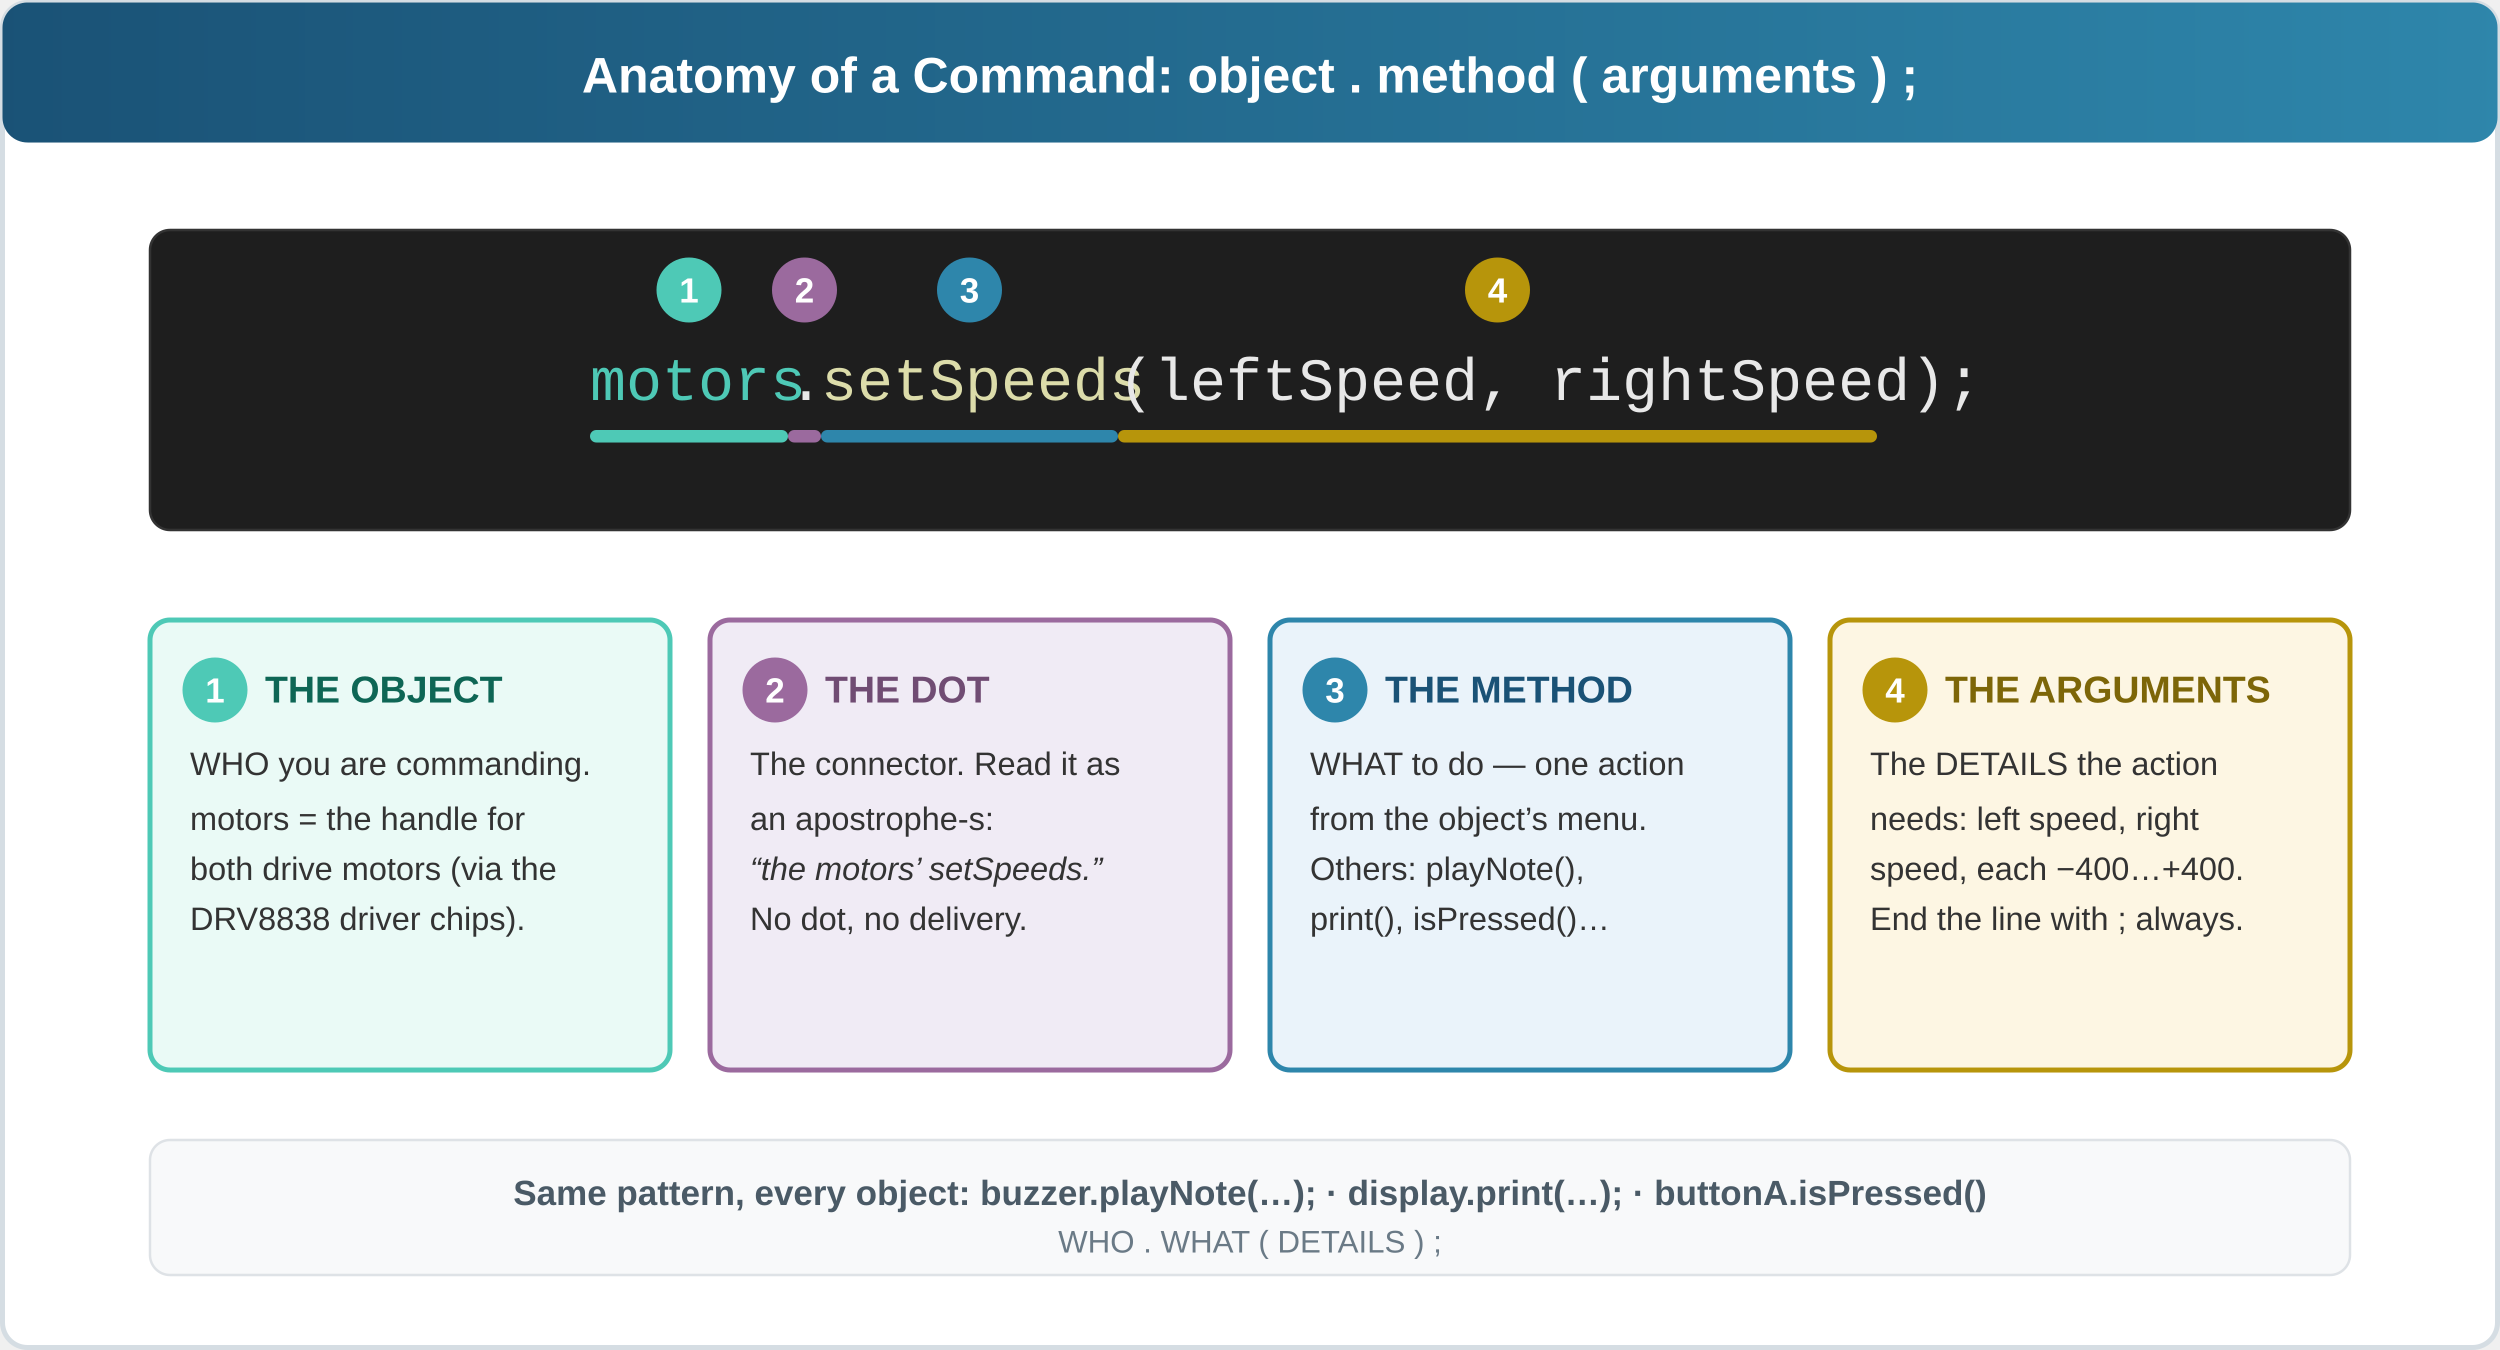
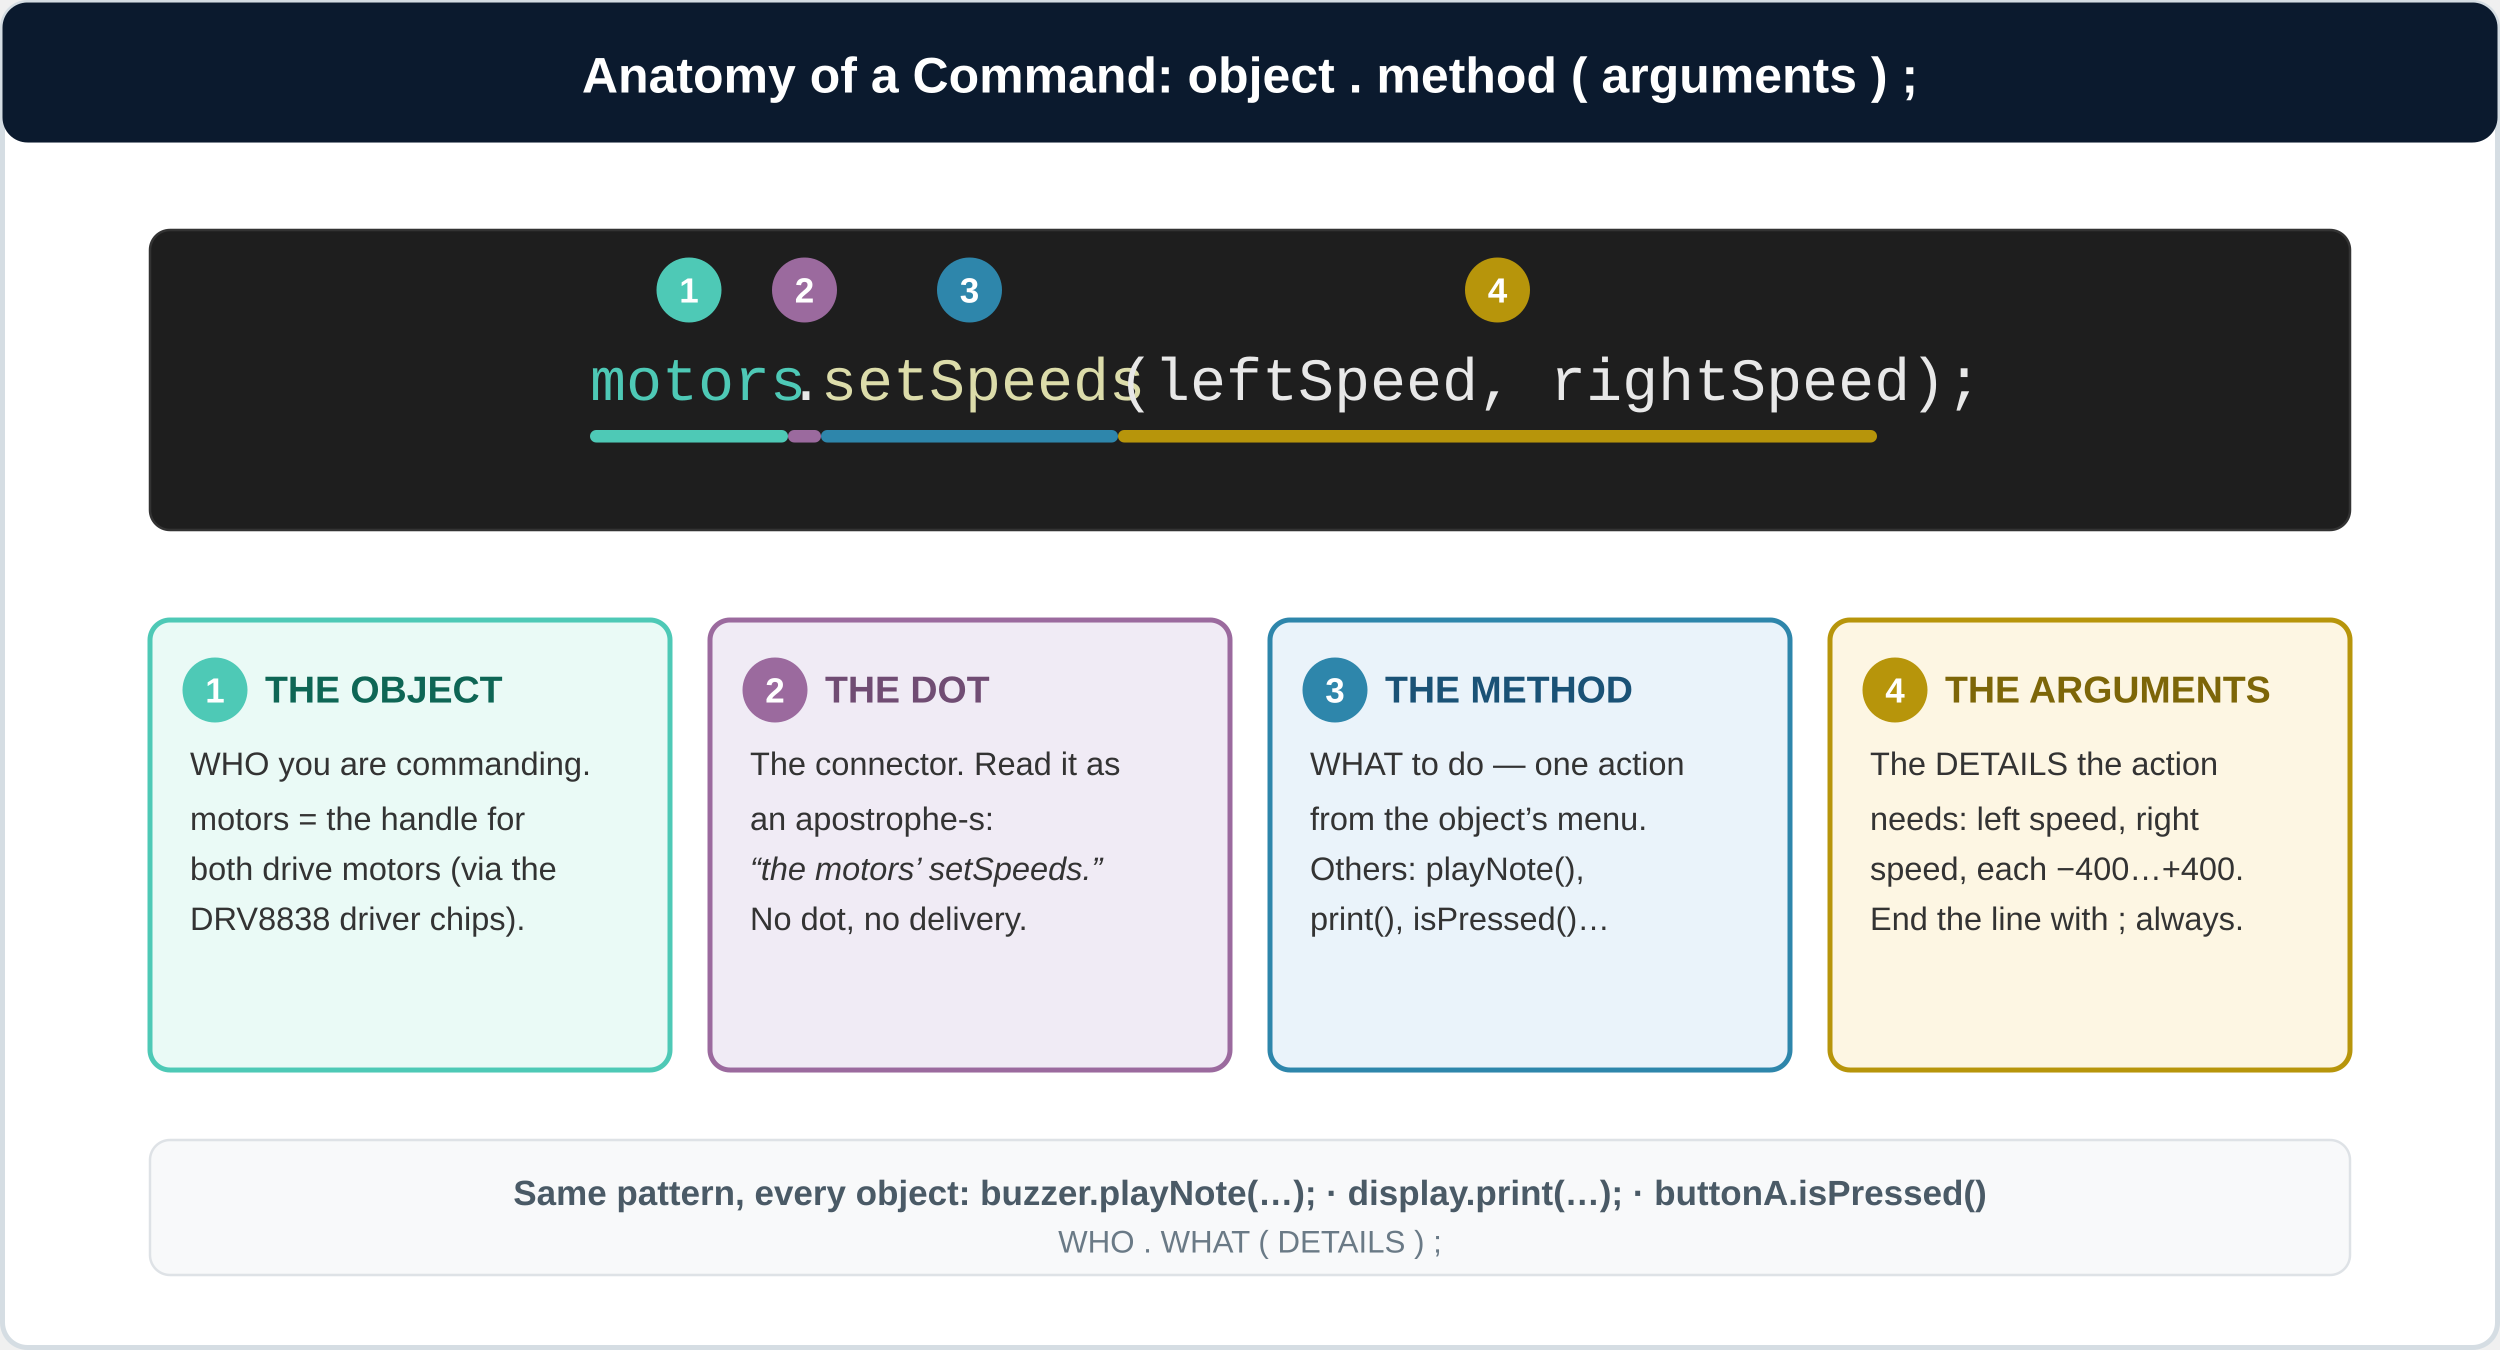
<svg xmlns="http://www.w3.org/2000/svg" viewBox="0 0 1000 540" font-family="Arial, Helvetica, sans-serif">
  <rect x="1" y="1" width="998" height="538" rx="10" fill="#ffffff" stroke="#d5dde3" stroke-width="2" />
-   <defs>
-     <linearGradient id="tg" x1="0" y1="0" x2="1" y2="0">
-       <stop offset="0" stop-color="#1a5276" />
-       <stop offset="1" stop-color="#2e86ab" />
-     </linearGradient>
-   </defs>
-   <rect x="1" y="1" width="998" height="56" rx="10" fill="url(#tg)" />
+   <defs />
+   <rect x="1" y="1" width="998" height="56" rx="10" fill="#0B1A2E" />
  <text x="500" y="37" font-size="20" font-weight="bold" fill="#ffffff" text-anchor="middle">Anatomy of a Command: object . method ( arguments ) ;</text>
  <rect x="60" y="92" width="880" height="120" rx="8" fill="#1e1e1e" stroke="#333333" />
  <g font-family="'Consolas','Courier New',monospace" font-size="24">
    <text x="236.0" y="160" fill="#4ec9b6" textLength="79.2">motors</text>
    <text x="315.2" y="160" fill="#e8e8e8" textLength="13.2">.</text>
    <text x="328.4" y="160" fill="#dcdcaa" textLength="118.8">setSpeeds</text>
    <text x="447.2" y="160" fill="#e8e8e8" textLength="316.8">(leftSpeed, rightSpeed);</text>
  </g>
  <rect x="236.0" y="172" width="79.2" height="5" rx="2.5" fill="#4ec9b6" />
  <rect x="315.2" y="172" width="13.2" height="5" rx="2.5" fill="#9b6a9e" />
  <rect x="328.4" y="172" width="118.8" height="5" rx="2.5" fill="#2e86ab" />
  <rect x="447.2" y="172" width="303.6" height="5" rx="2.5" fill="#b7950b" />
  <g font-size="14" font-weight="bold">
    <circle cx="275.6" cy="116" r="13" fill="#4ec9b6" />
    <text x="275.6" y="121" fill="#ffffff" text-anchor="middle">1</text>
    <circle cx="321.8" cy="116" r="13" fill="#9b6a9e" />
    <text x="321.8" y="121" fill="#ffffff" text-anchor="middle">2</text>
    <circle cx="387.8" cy="116" r="13" fill="#2e86ab" />
    <text x="387.8" y="121" fill="#ffffff" text-anchor="middle">3</text>
    <circle cx="599.0" cy="116" r="13" fill="#b7950b" />
    <text x="599.0" y="121" fill="#ffffff" text-anchor="middle">4</text>
  </g>
  <g>
    <rect x="60" y="248" width="208" height="180" rx="8" fill="#eafaf6" stroke="#4ec9b6" stroke-width="2" />
    <circle cx="86" cy="276" r="13" fill="#4ec9b6" />
    <text x="86" y="281" font-size="14" font-weight="bold" fill="#ffffff" text-anchor="middle">1</text>
    <text x="106" y="281" font-size="15" font-weight="bold" fill="#0e6655">THE OBJECT</text>
    <text x="76" y="310" font-size="13" fill="#333333">WHO you are commanding.</text>
    <text x="76" y="332" font-size="13" fill="#333333">motors = the handle for</text>
    <text x="76" y="352" font-size="13" fill="#333333">both drive motors (via the</text>
    <text x="76" y="372" font-size="13" fill="#333333">DRV8838 driver chips).</text>
    <rect x="284" y="248" width="208" height="180" rx="8" fill="#f0ebf5" stroke="#9b6a9e" stroke-width="2" />
    <circle cx="310" cy="276" r="13" fill="#9b6a9e" />
    <text x="310" y="281" font-size="14" font-weight="bold" fill="#ffffff" text-anchor="middle">2</text>
    <text x="330" y="281" font-size="15" font-weight="bold" fill="#704c73">THE DOT</text>
    <text x="300" y="310" font-size="13" fill="#333333">The connector. Read it as</text>
    <text x="300" y="332" font-size="13" fill="#333333">an apostrophe-s:</text>
    <text x="300" y="352" font-size="13" font-style="italic" fill="#333333">“the motors’ setSpeeds.”</text>
    <text x="300" y="372" font-size="13" fill="#333333">No dot, no delivery.</text>
    <rect x="508" y="248" width="208" height="180" rx="8" fill="#eaf3fa" stroke="#2e86ab" stroke-width="2" />
    <circle cx="534" cy="276" r="13" fill="#2e86ab" />
    <text x="534" y="281" font-size="14" font-weight="bold" fill="#ffffff" text-anchor="middle">3</text>
    <text x="554" y="281" font-size="15" font-weight="bold" fill="#1a5276">THE METHOD</text>
    <text x="524" y="310" font-size="13" fill="#333333">WHAT to do — one action</text>
    <text x="524" y="332" font-size="13" fill="#333333">from the object’s menu.</text>
    <text x="524" y="352" font-size="13" fill="#333333">Others: playNote(),</text>
    <text x="524" y="372" font-size="13" fill="#333333">print(), isPressed()…</text>
    <rect x="732" y="248" width="208" height="180" rx="8" fill="#fdf6e3" stroke="#b7950b" stroke-width="2" />
    <circle cx="758" cy="276" r="13" fill="#b7950b" />
    <text x="758" y="281" font-size="14" font-weight="bold" fill="#ffffff" text-anchor="middle">4</text>
    <text x="778" y="281" font-size="15" font-weight="bold" fill="#7d6608">THE ARGUMENTS</text>
    <text x="748" y="310" font-size="13" fill="#333333">The DETAILS the action</text>
    <text x="748" y="332" font-size="13" fill="#333333">needs: left speed, right</text>
    <text x="748" y="352" font-size="13" fill="#333333">speed, each −400…+400.</text>
    <text x="748" y="372" font-size="13" fill="#333333">End the line with ; always.</text>
  </g>
  <rect x="60" y="456" width="880" height="54" rx="8" fill="#f8f9fa" stroke="#dee2e6" />
  <text x="500" y="482" font-size="14" font-weight="bold" fill="#4a5a66" text-anchor="middle">Same pattern, every object: buzzer.playNote(…); · display.print(…); · buttonA.isPressed()</text>
  <text x="500" y="501" font-size="12.5" fill="#6a7a86" text-anchor="middle">WHO . WHAT ( DETAILS ) ;</text>
</svg>
